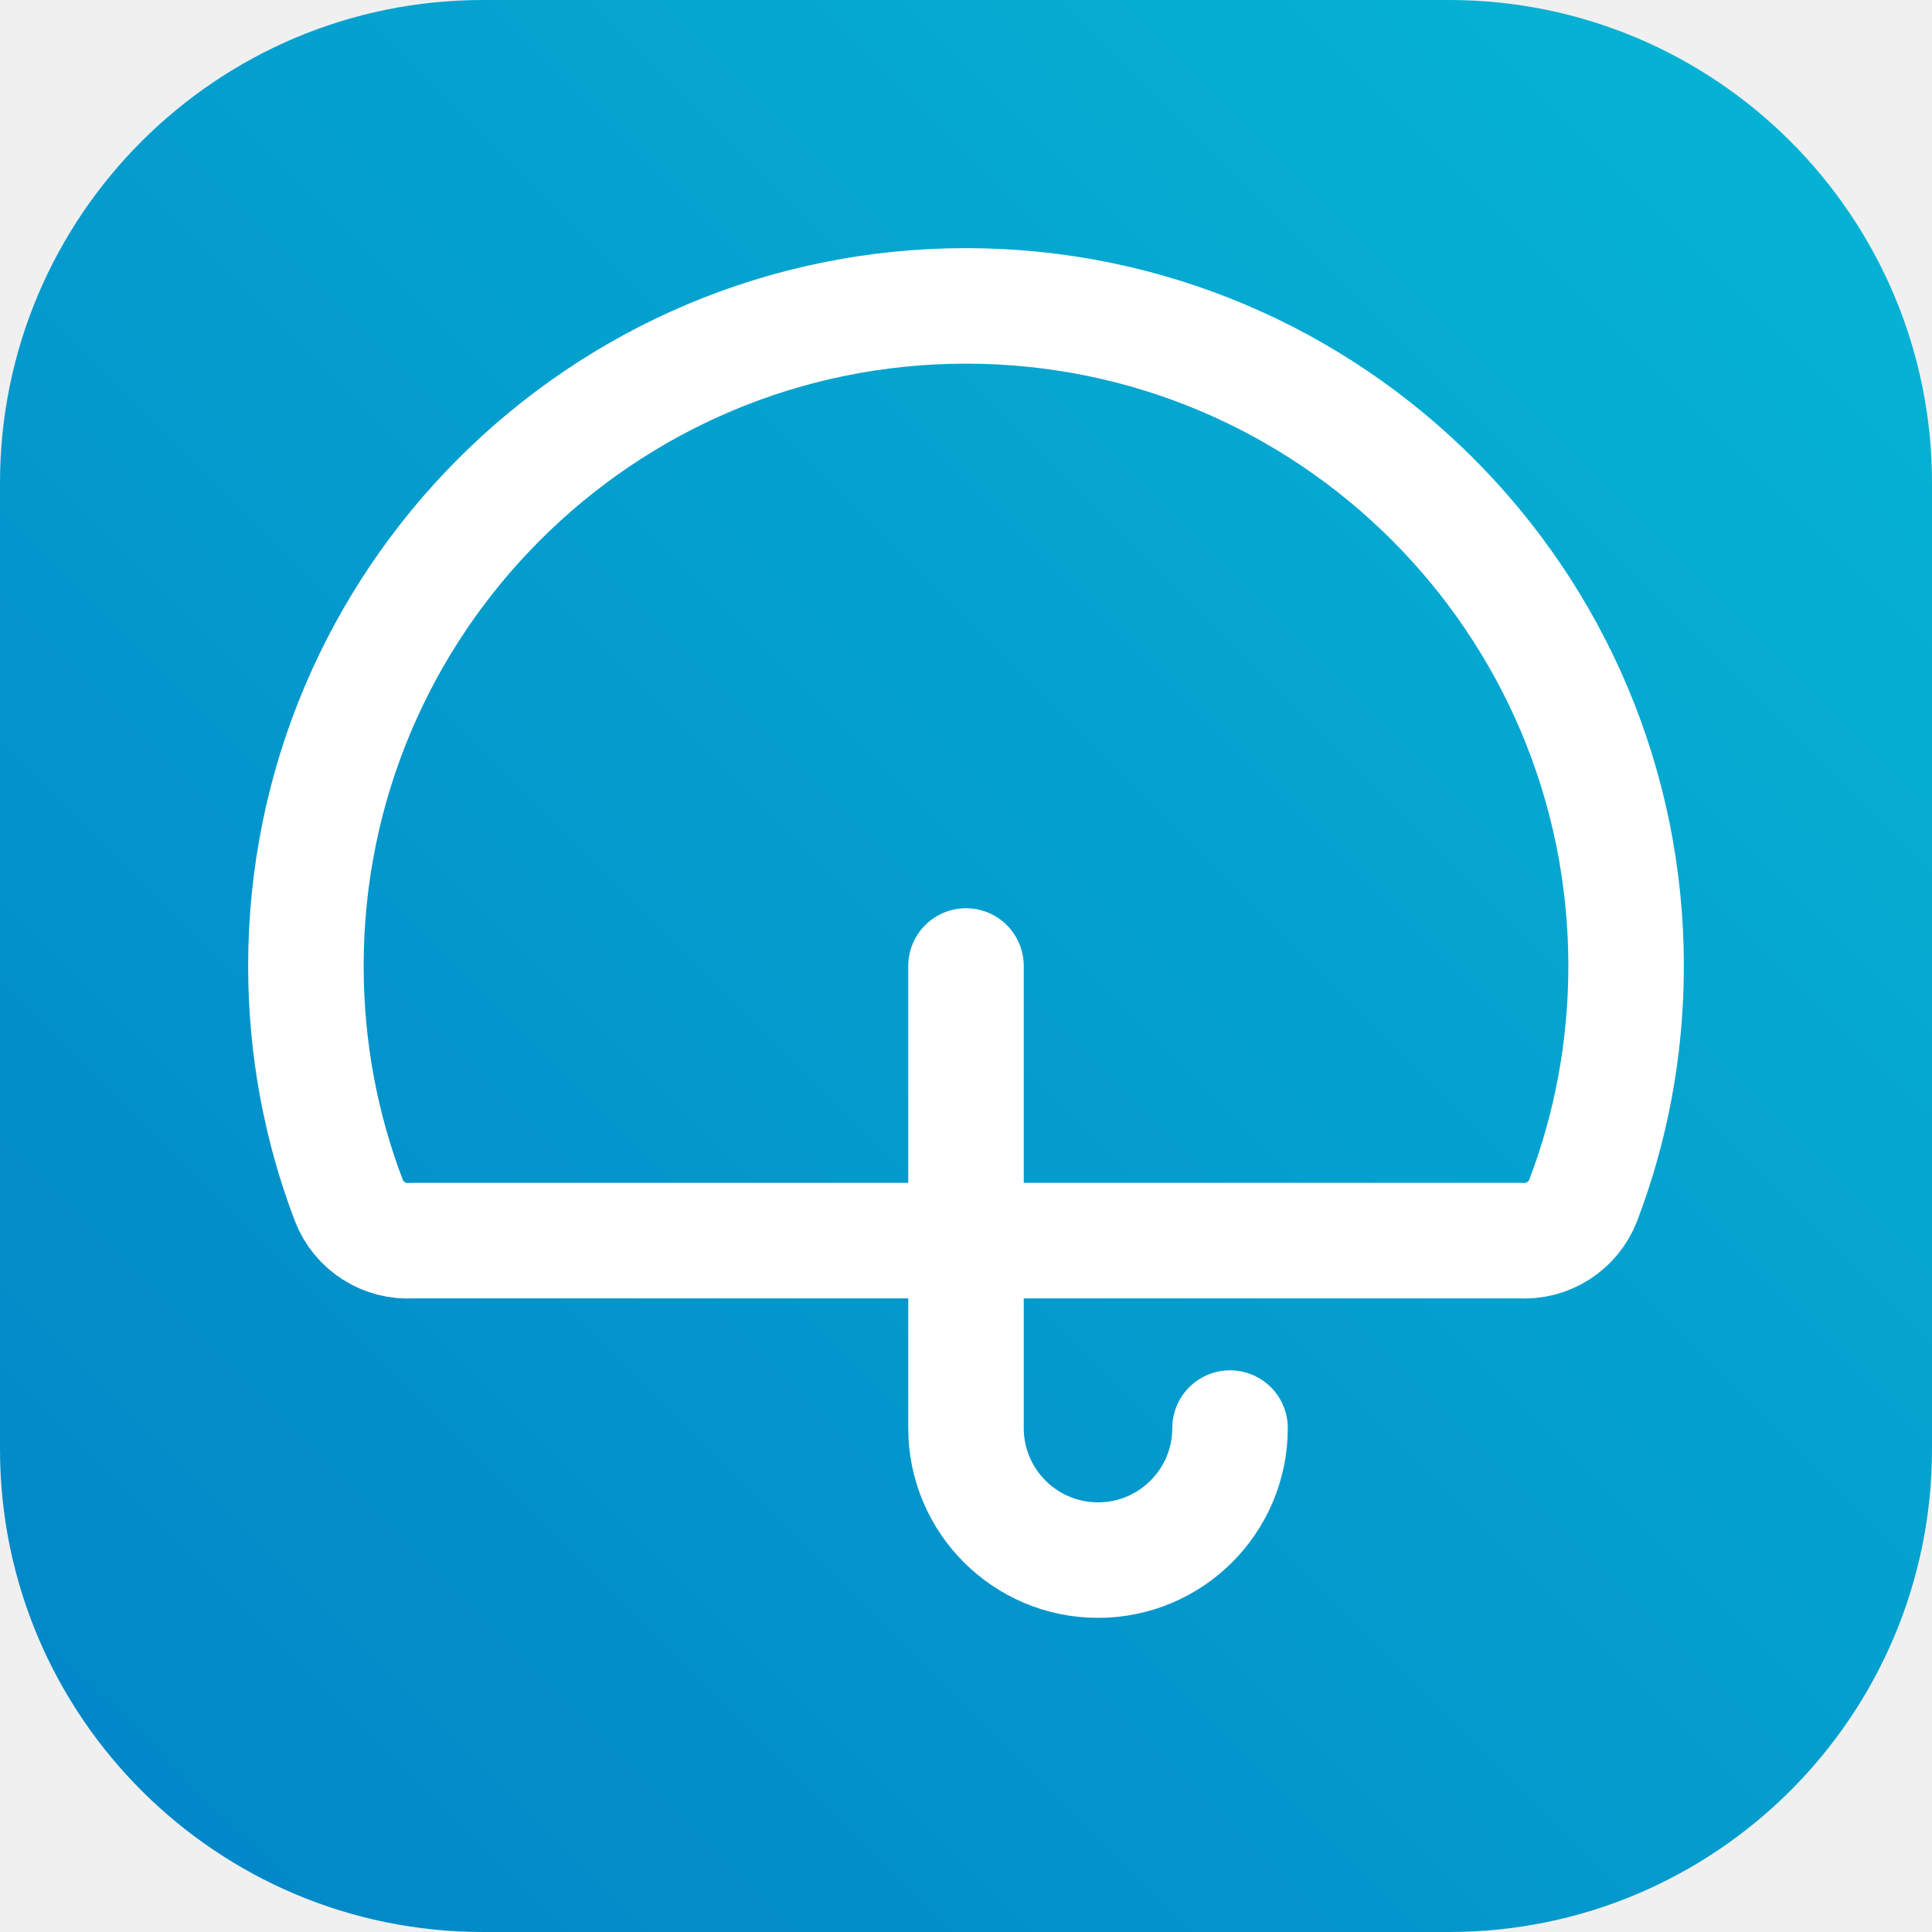
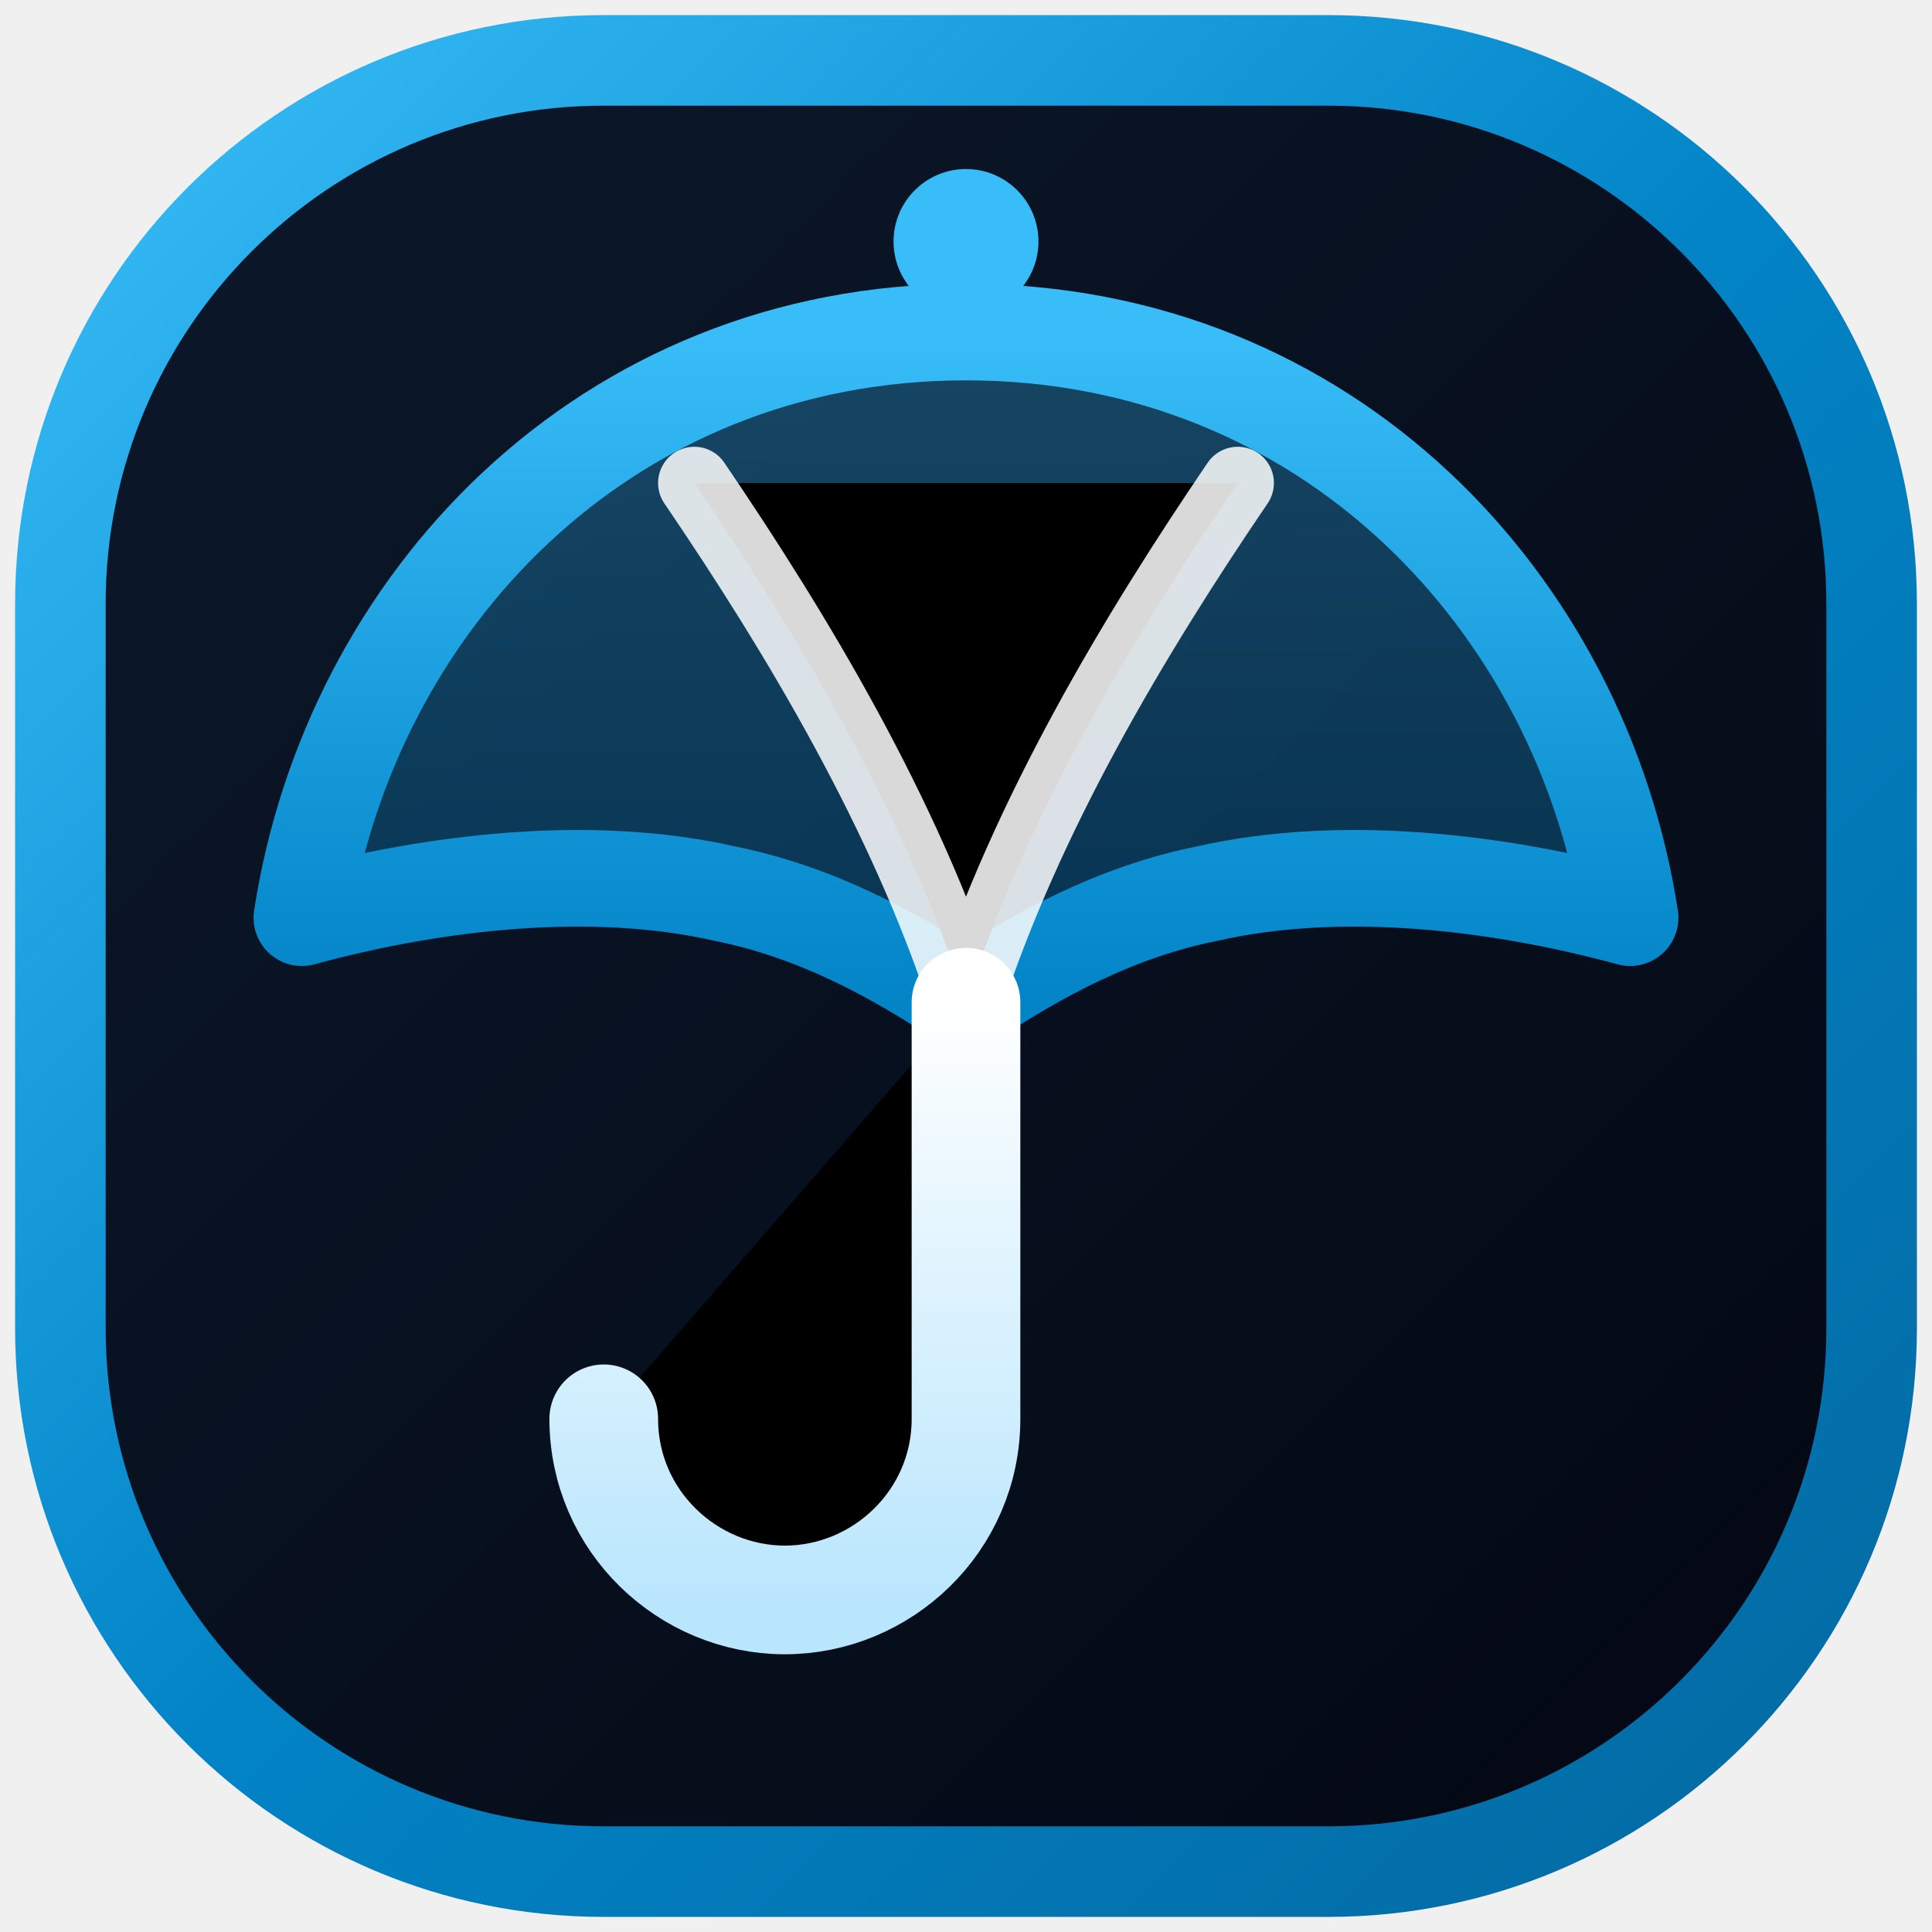
- <svg xmlns="http://www.w3.org/2000/svg" viewBox="0 0 24 24" width="64" height="64">
+ <svg xmlns="http://www.w3.org/2000/svg" viewBox="0 0 32 32" width="64" height="64">
  <defs>
-     <linearGradient id="favUmbrellaGrad" x1="0%" y1="100%" x2="100%" y2="0%">
-       <stop offset="0%" stop-color="#0284c7" />
-       <stop offset="100%" stop-color="#06b6d4" />
+     <linearGradient id="uzBgGrad" x1="0%" y1="0%" x2="100%" y2="100%">
+       <stop offset="0%" stop-color="#0c192c" />
+       <stop offset="100%" stop-color="#030712" />
+     </linearGradient>
+     <linearGradient id="uzBorderGrad" x1="0%" y1="0%" x2="100%" y2="100%">
+       <stop offset="0%" stop-color="#38bdf8" />
+       <stop offset="50%" stop-color="#0284c7" />
+       <stop offset="100%" stop-color="#0369a1" />
+     </linearGradient>
+     <linearGradient id="uzCanopyGrad" x1="0%" y1="0%" x2="0%" y2="100%">
+       <stop offset="0%" stop-color="#38bdf8" />
+       <stop offset="100%" stop-color="#0284c7" />
+     </linearGradient>
+     <linearGradient id="uzSpireGrad" x1="0%" y1="0%" x2="0%" y2="100%">
+       <stop offset="0%" stop-color="#ffffff" />
+       <stop offset="100%" stop-color="#bae6fd" />
    </linearGradient>
  </defs>
-   <rect width="24" height="24" rx="6" fill="url(#favUmbrellaGrad)" />
-   <g fill="none" stroke="#ffffff" stroke-width="1.75" stroke-linecap="round" stroke-linejoin="round" transform="matrix(0.82 0 0 0.82 2.16 2.16)">
-     <path d="M12 2C6.48 2 2 6.48 2 12c0 1.25.23 2.45.65 3.55.15.39.54.64.96.61h16.78c.42.03.81-.22.96-.61.42-1.1.65-2.3.65-3.55 0-5.52-4.48-10-10-10z" />
-     <path d="M12 12v7a2 2 0 104 0" />
-   </g>
+   <rect x="1" y="1" width="30" height="30" rx="9" fill="url(#uzBgGrad)" stroke="url(#uzBorderGrad)" stroke-width="1.5" />
+   <path d="M16 5.5C10 5.5 5.8 10 5 15.2C7.2 14.6 9.8 14.3 12 14.8C13.5 15.1 14.8 15.8 16 16.6C17.2 15.8 18.5 15.1 20 14.8C22.2 14.3 24.8 14.6 27 15.2C26.2 10 22 5.5 16 5.5Z" fill="url(#uzCanopyGrad)" fill-opacity="0.3" stroke="url(#uzCanopyGrad)" stroke-width="1.6" stroke-linejoin="round" />
+   <path d="M11.5 8C13.2 10.5 15 13.5 16 16.6C17 13.5 18.8 10.5 20.5 8" stroke="#ffffff" stroke-width="1.2" stroke-linecap="round" stroke-opacity="0.85" />
+   <path d="M16 4V16.6" stroke="url(#uzSpireGrad)" stroke-width="1.8" stroke-linecap="round" />
+   <path d="M16 16.6V23.5C16 25.2 14.6 26.5 13 26.5C11.4 26.5 10 25.2 10 23.5" stroke="url(#uzSpireGrad)" stroke-width="1.8" stroke-linecap="round" />
+   <circle cx="16" cy="4" r="1.2" fill="#38bdf8" />
</svg>
